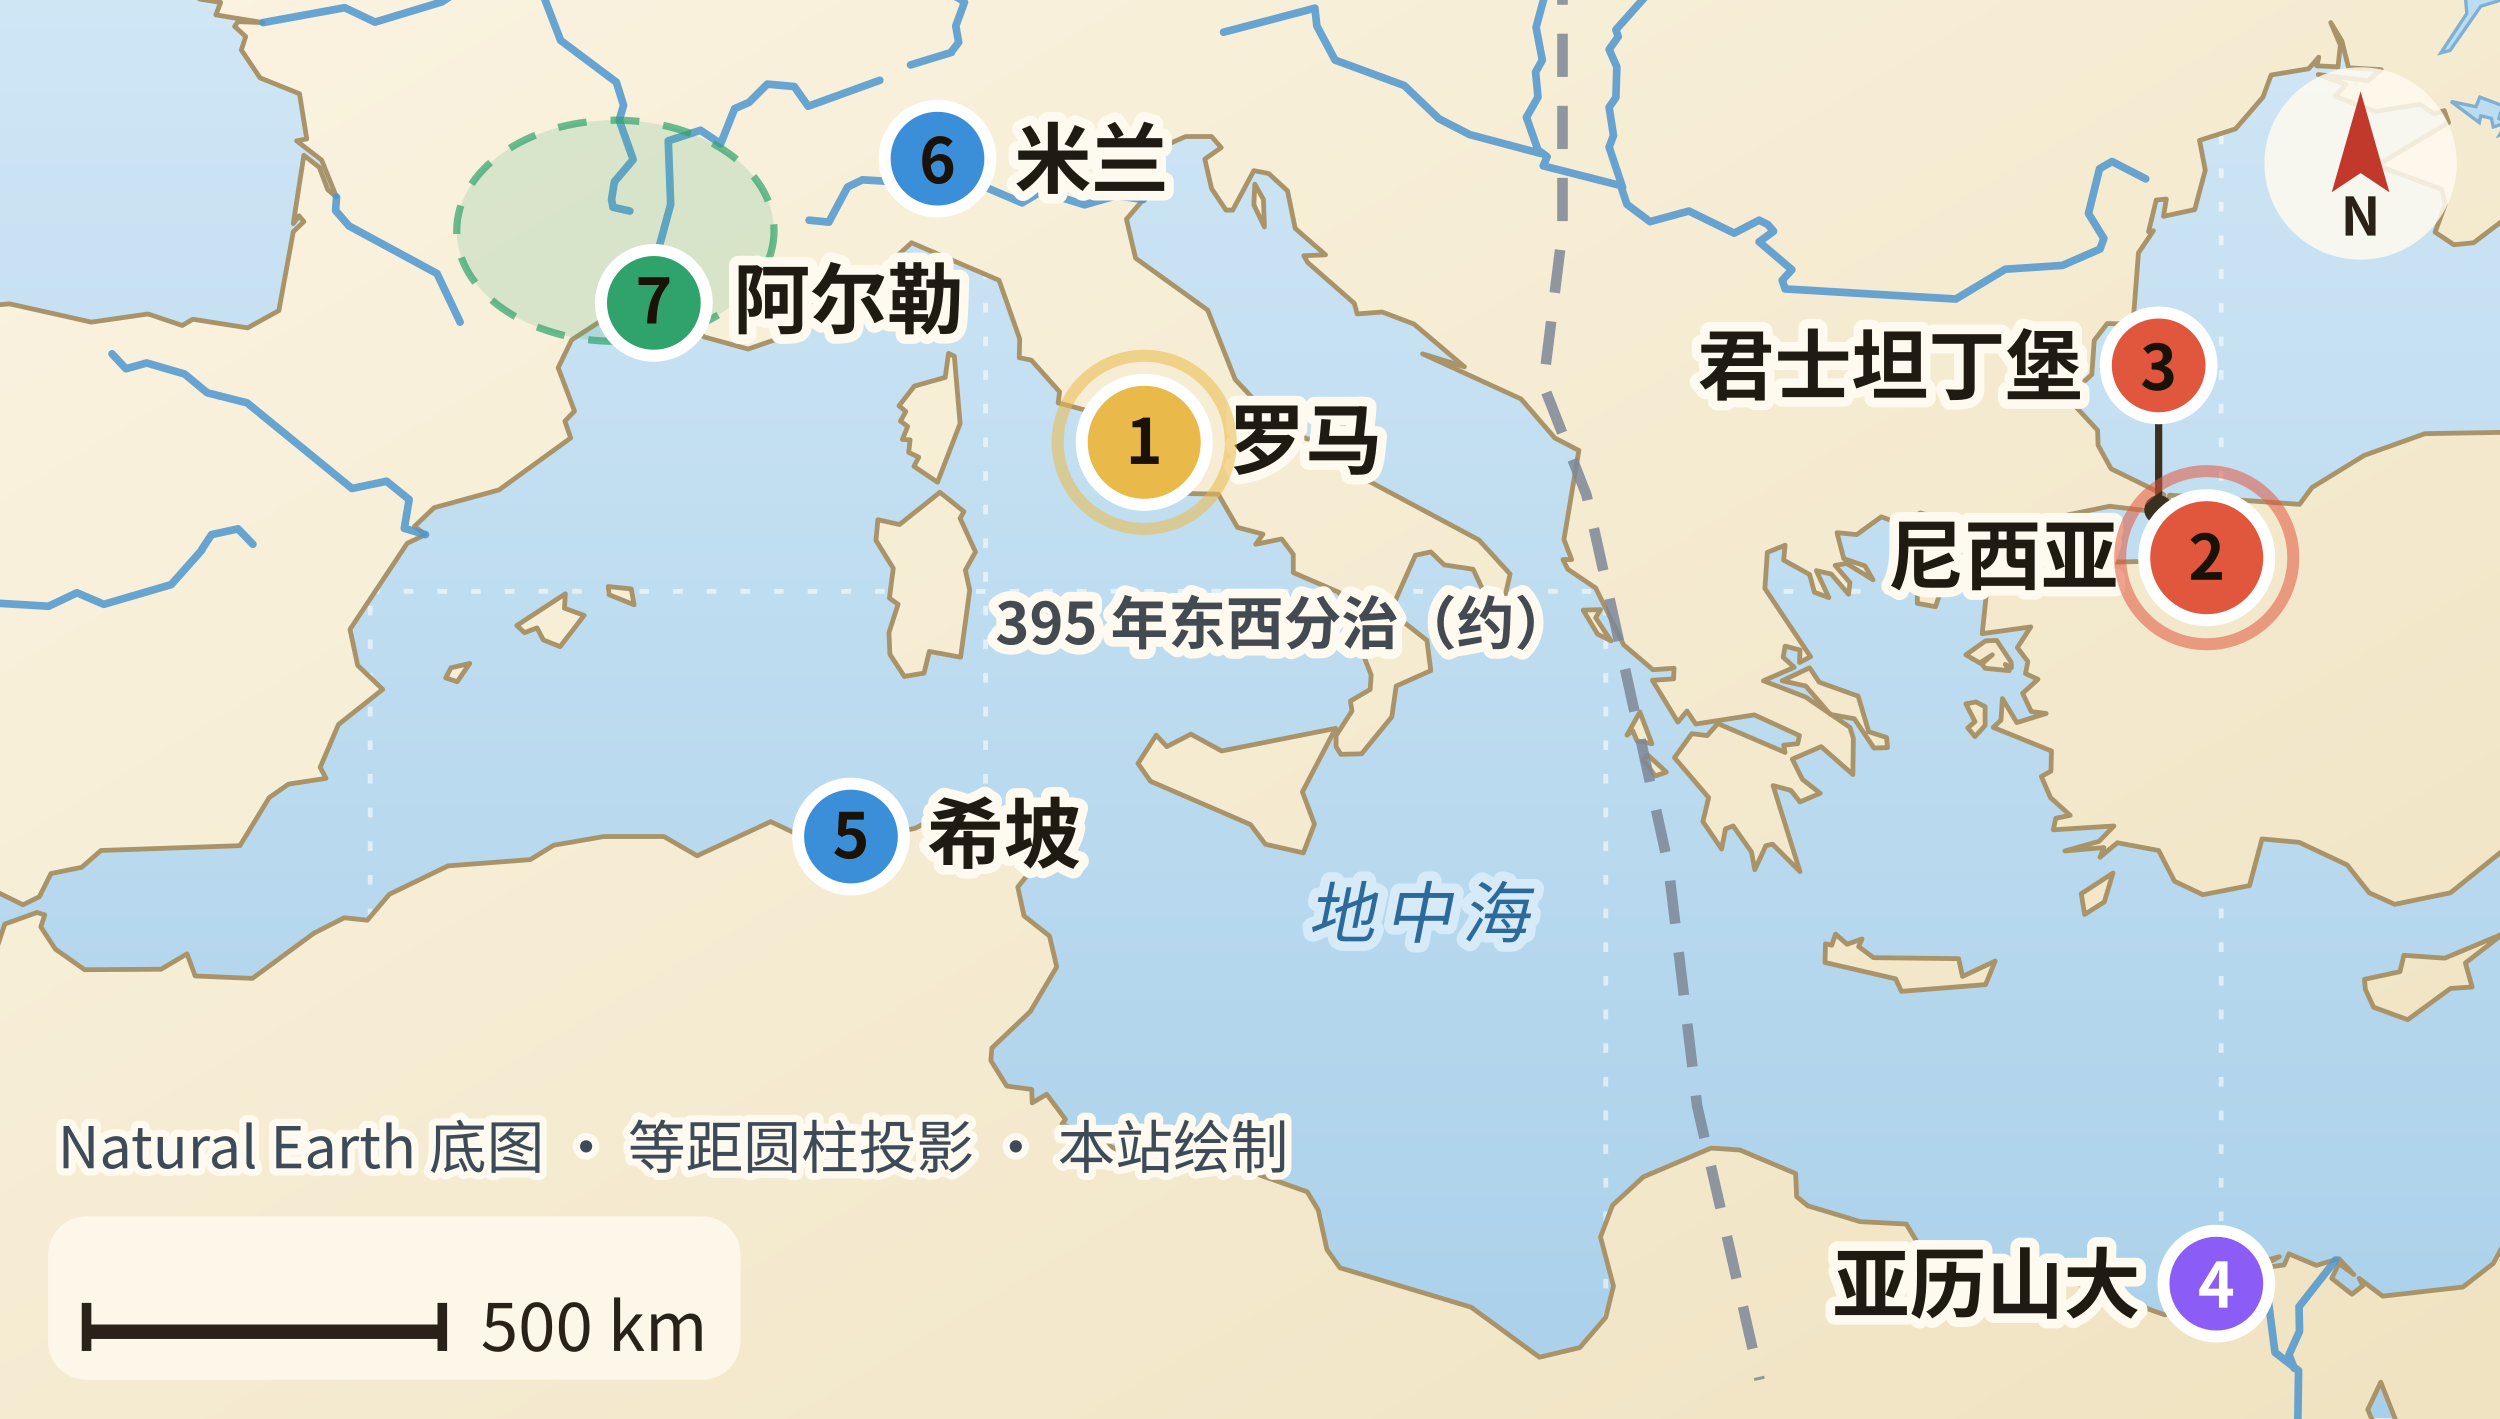
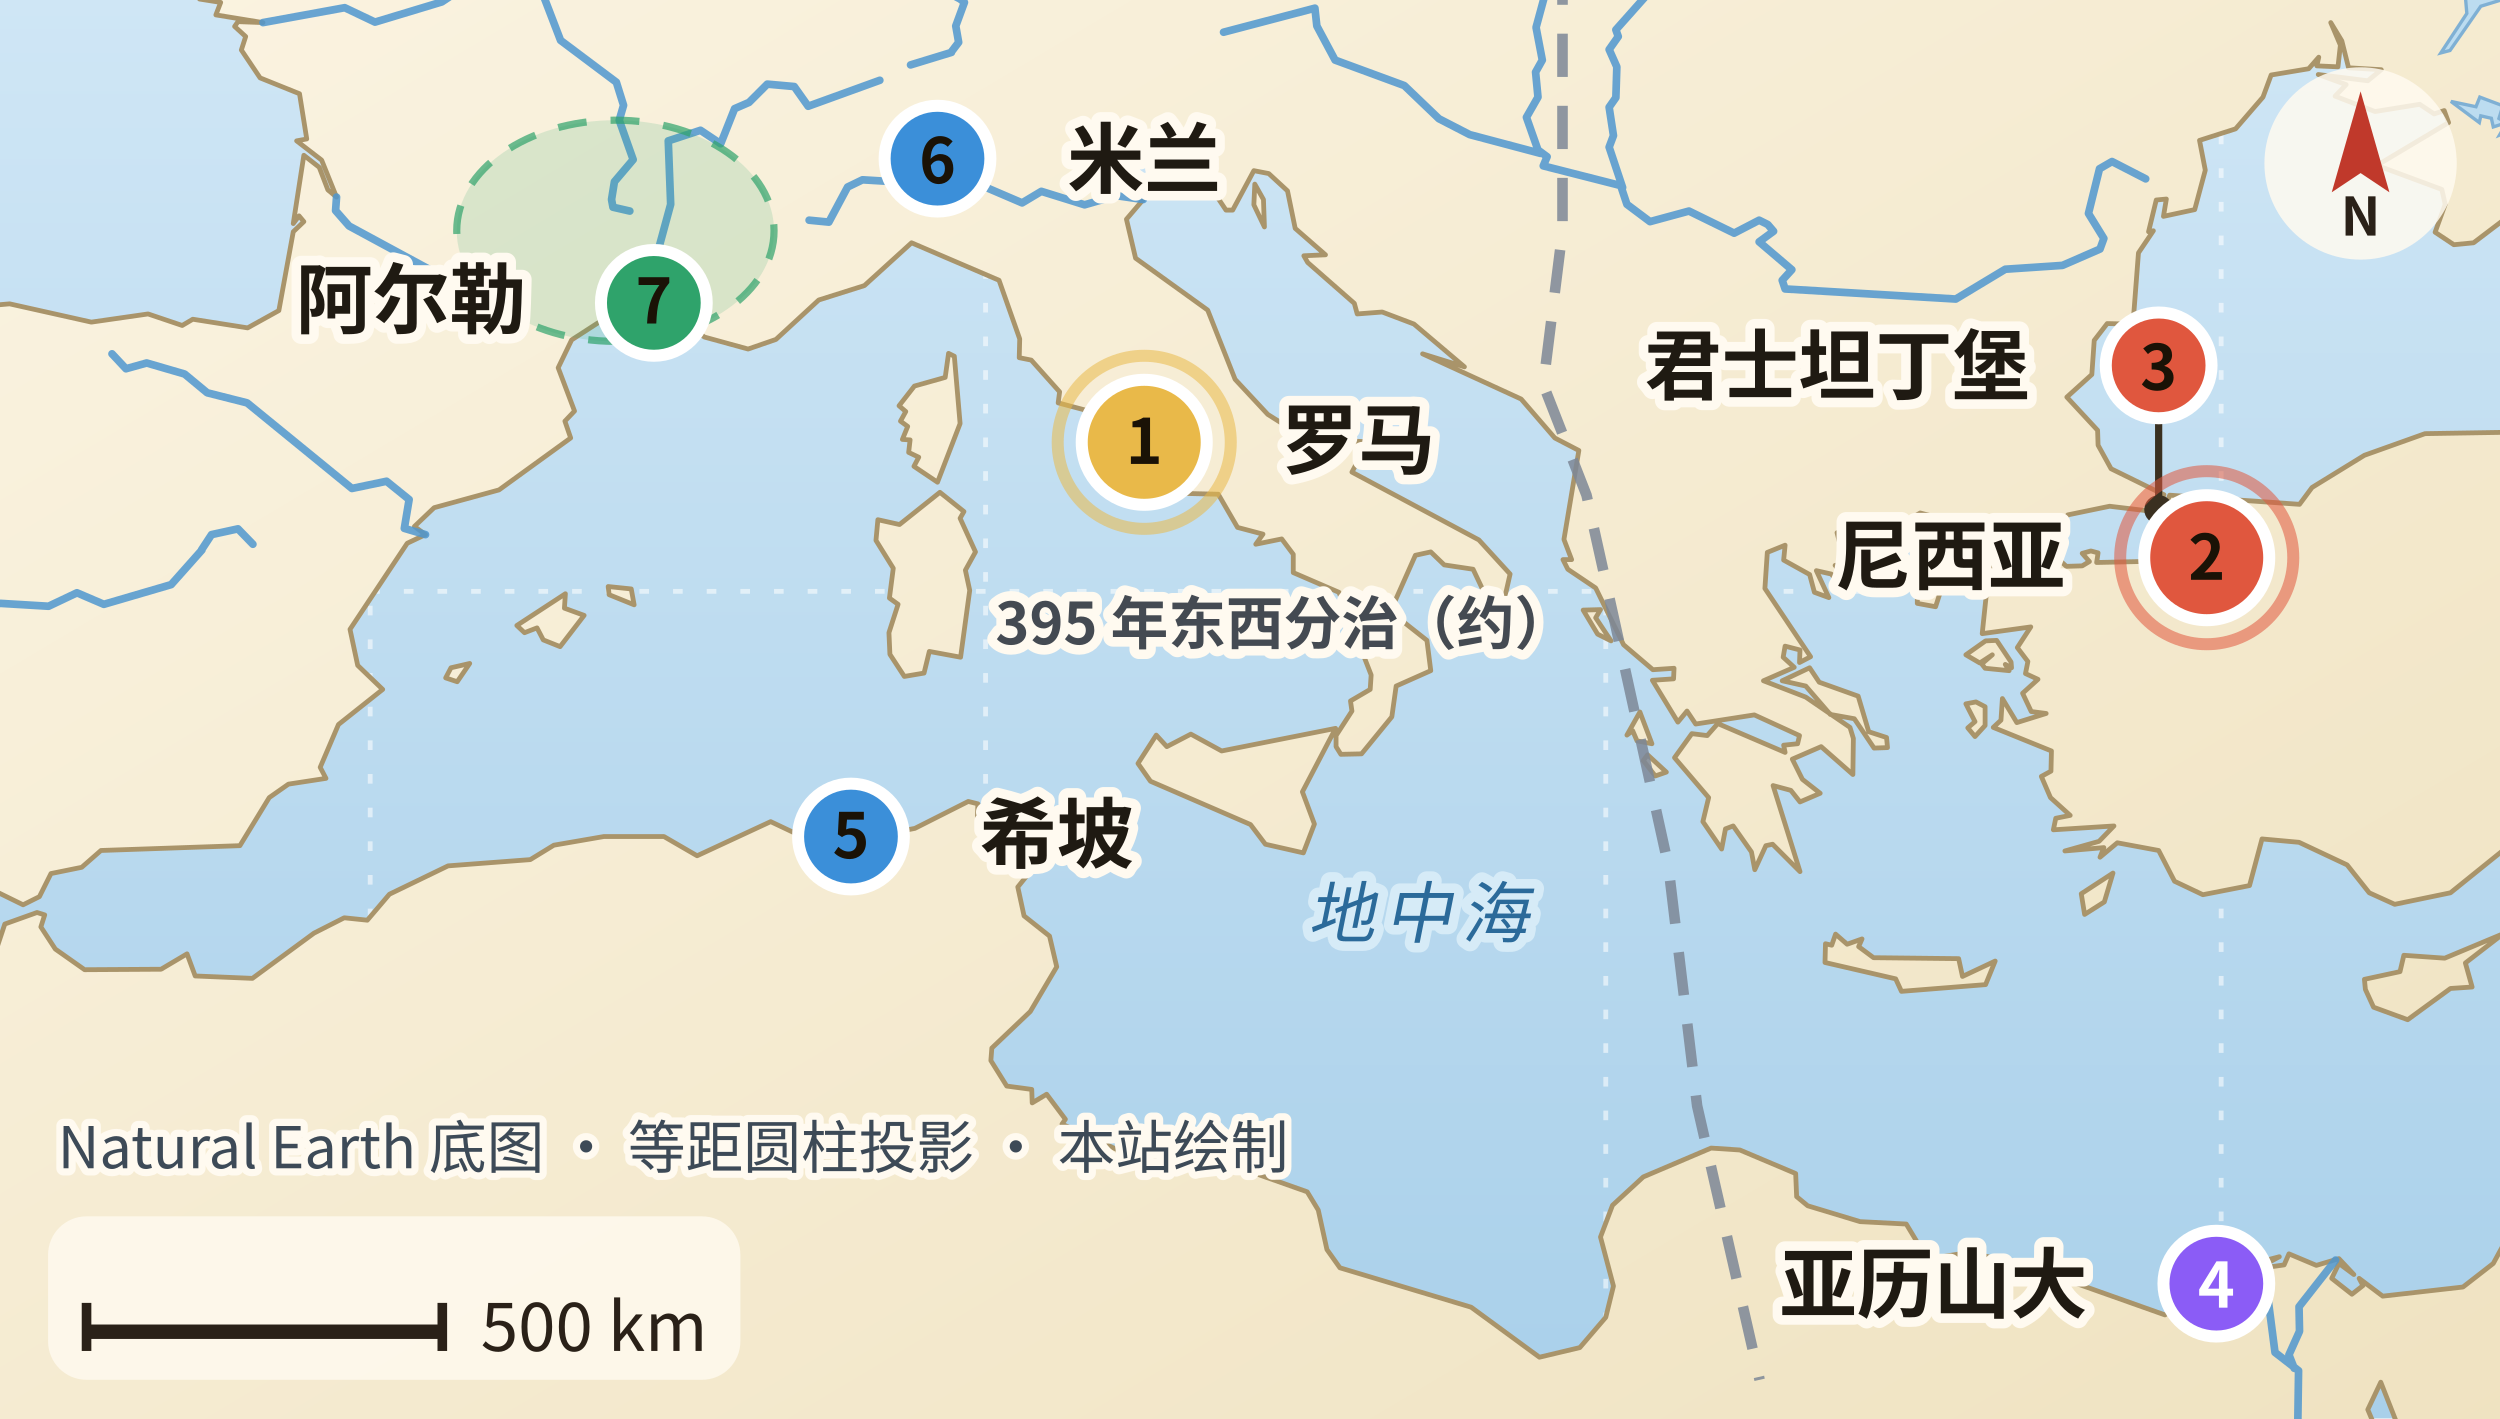
<svg xmlns="http://www.w3.org/2000/svg" viewBox="0 0 520 295" width="520" height="295" font-family="'Noto Sans CJK SC','PingFang SC','Microsoft YaHei','Source Han Sans SC',sans-serif">
  <defs>
    <linearGradient id="sea" x1="0" y1="0" x2="0" y2="1">
      <stop offset="0" stop-color="#cfe6f5" />
      <stop offset="1" stop-color="#a9d0ea" />
    </linearGradient>
    <linearGradient id="ld" x1="0" y1="0" x2="1" y2="1">
      <stop offset="0" stop-color="#fbf4e2" />
      <stop offset="1" stop-color="#efe2c0" />
    </linearGradient>
  </defs>
  <rect width="520" height="295" fill="url(#sea)" />
  <path d="M77,0V295M205,0V295M334,0V295M462,0V295M0,287H520M0,123H520" stroke="#ffffff" stroke-opacity=".55" stroke-width="1" stroke-dasharray="2 5" fill="none" />
  <path d="M384.2,196.4 387.3,195.3 386.6,196.9 389.7,199.2 407.4,199.4 408.2,203.1 415.0,199.9 413.0,204.8 395.5,206.2 394.3,203.6 379.6,200.2 379.7,196.3 381.0,196.6 381.8,194.3 384.2,196.4ZM378.4,141.9 386.5,144.8 388.7,152.2 392.4,153.4 392.6,155.5 389.8,155.6 385.7,149.5 380.7,148.6 375.6,142.7 370.7,141.6 376.4,138.9 378.4,141.9ZM512.8,200.3 514.2,205.3 509.7,205.6 500.8,212.1 493.7,209.5 492.0,205.8 491.8,203.7 499.2,202.1 500.0,198.7 508.5,199.3 520.7,194.2 512.8,200.3ZM117.4,126.5 121.5,128.0 116.5,134.5 113.0,133.1 111.7,130.6 109.1,131.6 107.5,130.1 117.6,123.5 117.4,126.5ZM199.7,107.8 202.9,114.8 200.8,118.6 201.7,122.8 199.8,136.7 193.3,135.5 192.2,140.0 188.1,140.7 185.1,136.1 184.9,131.6 186.8,125.7 185.0,124.4 185.8,118.2 182.2,112.4 182.6,108.1 187.1,109.1 195.5,102.4 200.5,106.4 199.7,107.8ZM198.5,74.1 199.7,88.1 195.0,100.3 190.1,97.0 191.1,95.1 189.0,94.1 189.3,91.5 187.7,91.4 188.8,88.7 187.3,87.6 188.4,85.6 187.0,84.4 190.2,80.3 196.6,78.5 197.3,73.5 198.5,74.1ZM277.8,151.5 270.9,164.7 273.4,171.4 271.1,177.4 263.2,175.6 260.1,171.5 239.3,162.5 236.7,158.8 240.5,152.9 242.7,155.3 247.7,152.7 254.1,156.2 277.8,151.5ZM433.6,190.2 432.9,185.9 439.5,181.6 437.7,187.6 433.6,190.2ZM410.8,153.2 409.3,151.4 410.8,150.1 408.9,146.4 411.0,146.0 412.9,147.0 412.9,150.9 410.8,153.2ZM415.3,133.2 418.3,137.7 418.4,138.9 417.1,138.2 417.9,139.5 412.9,139.0 412.2,138.1 414.4,136.2 411.8,137.9 408.9,136.2 413.0,133.3 415.3,133.2ZM403.8,122.5 402.6,126.2 398.8,125.5 398.8,123.1 403.8,122.5ZM131.9,125.8 126.7,123.7 126.5,122.0 131.3,122.5 131.9,125.8ZM95.1,141.8 92.7,141.0 93.8,138.9 97.7,138.0 95.1,141.8ZM263.0,47.2 260.8,42.6 261.0,38.3 262.8,41.5 263.0,47.2ZM341.1,148.1 343.6,154.7 340.5,154.1 339.6,152.0 338.4,152.9 341.1,148.1ZM346.6,160.6 344.3,161.4 341.8,158.2 342.7,157.0 346.6,160.6ZM335.1,133.3 332.3,131.9 329.3,126.9 332.9,126.8 331.9,128.5 335.1,133.3ZM523.6,311.6 526.1,294.4 523.0,299.1 520.1,311.7 504.7,311.7 495.2,287.5 492.5,293.2 500.3,311.7 -12.8,311.7 -12.8,222.9 -4.5,208.7 1.0,192.2 7.7,189.8 9.3,190.3 8.5,192.8 11.5,197.4 17.6,201.7 33.5,201.6 38.9,198.4 40.6,203.0 52.5,203.5 65.3,194.1 71.6,190.9 76.4,191.4 81.0,186.0 93.2,180.1 110.3,178.8 115.2,175.8 125.6,174.0 138.1,174.0 145.0,178.0 160.3,170.9 166.0,173.6 170.0,172.8 169.5,170.7 172.5,171.3 178.6,174.6 190.3,172.3 201.4,166.7 203.4,167.2 203.3,170.0 203.8,168.1 208.0,168.9 209.2,175.8 210.7,176.7 217.6,171.3 219.0,171.1 219.9,174.3 211.7,184.5 213.0,190.5 218.3,194.7 219.8,201.1 214.3,210.4 206.3,218.0 206.1,220.6 209.4,225.9 214.6,226.6 214.7,229.4 217.7,227.6 221.6,232.8 220.9,233.8 234.7,240.2 240.8,241.2 247.6,239.3 271.9,247.9 274.2,251.7 276.0,259.9 278.7,263.7 306.0,271.9 320.2,282.3 328.6,280.3 334.0,274.0 335.6,267.5 332.9,257.3 335.4,250.7 341.8,244.8 355.9,238.8 361.9,239.2 373.5,244.1 373.7,248.9 376.0,250.8 386.9,254.1 396.5,254.6 400.9,261.9 409.5,260.5 420.7,263.0 450.3,273.5 461.3,267.0 465.1,266.5 467.3,263.2 474.1,261.4 469.5,263.9 475.1,263.1 476.1,260.8 481.8,263.2 486.5,261.8 489.6,265.1 486.5,262.8 485.0,265.9 489.2,269.2 491.5,267.4 490.7,265.9 495.6,269.6 512.3,267.7 518.6,262.8 522.3,256.0 532.8,223.8 532.8,311.7 523.6,311.6ZM532.8,179.0 522.6,175.3 509.7,185.7 498.1,188.1 492.8,185.7 488.2,179.9 478.2,175.2 470.5,174.5 467.9,184.2 458.2,186.1 452.3,183.3 449.0,176.9 440.4,175.3 436.8,178.3 437.6,176.3 429.5,177.0 436.6,175.0 439.7,171.8 427.1,172.6 427.6,170.2 430.6,169.6 426.5,165.9 424.6,161.5 426.6,160.4 426.7,156.2 414.6,151.3 416.2,149.8 416.5,145.3 419.5,150.3 425.6,148.4 422.5,148.0 420.7,144.2 423.9,141.3 421.3,140.1 421.8,137.6 419.6,134.7 422.4,130.4 412.3,131.8 413.2,123.2 420.3,116.5 427.4,115.6 429.8,117.8 433.1,117.7 434.6,116.8 433.1,115.1 434.9,114.6 436.4,115.0 436.1,117.0 449.5,116.7 446.7,114.3 460.2,110.9 450.8,107.7 450.0,106.5 451.3,103.0 478.3,104.9 480.9,101.4 491.8,94.7 504.4,90.2 528.4,89.8 529.1,93.6 532.8,95.9 532.8,179.0ZM532.8,17.4 529.7,21.3 526.6,22.9 530.0,20.0 529.4,17.4 524.5,21.5 524.4,23.4 526.7,29.5 532.8,35.9 532.8,39.3 527.5,44.3 522.8,44.2 514.5,50.5 510.4,50.9 506.5,48.3 508.6,42.5 507.9,39.4 494.4,34.4 509.3,25.5 508.4,23.0 506.3,23.7 503.3,21.7 494.0,23.2 485.7,20.0 488.0,17.6 482.2,15.5 492.5,16.8 495.3,14.5 488.5,14.1 487.1,8.5 484.8,4.7 486.8,9.4 486.3,13.9 481.9,13.7 482.3,11.9 480.2,14.3 472.4,15.6 470.7,20.2 465.0,26.8 457.5,29.2 458.7,35.4 456.5,43.6 450.0,45.0 450.6,41.4 448.5,41.6 446.9,48.2 447.9,48.0 444.8,52.6 443.8,65.6 442.5,67.4 438.3,67.3 435.6,70.8 435.1,77.9 429.9,82.6 436.3,89.5 436.4,92.6 439.1,97.5 450.1,102.9 448.8,106.5 438.8,105.3 430.1,107.1 427.0,111.8 420.8,114.9 413.5,121.8 414.1,117.9 421.0,112.8 412.2,113.0 409.0,109.2 399.4,106.7 395.4,109.0 391.3,107.5 386.2,111.2 382.1,110.8 383.5,116.2 387.9,117.7 389.6,120.6 384.1,117.2 381.7,117.6 384.8,121.2 384.5,123.6 380.9,119.4 377.8,118.7 380.4,124.3 377.4,123.2 376.4,119.5 371.0,116.5 371.3,113.4 367.6,114.9 367.1,122.4 376.6,136.6 374.3,137.8 374.4,135.2 371.3,134.4 370.9,136.7 373.2,138.8 366.8,141.6 375.6,145.0 384.8,151.3 385.5,153.6 385.4,161.1 378.8,155.3 372.8,157.9 374.9,162.1 378.6,165.0 374.4,166.8 372.5,164.4 368.8,163.4 374.4,181.3 368.7,175.6 367.3,175.9 365.0,180.9 364.3,177.2 360.5,171.8 358.9,172.4 358.1,176.6 354.2,170.9 355.4,165.9 348.3,157.6 351.9,152.6 355.1,153.0 357.3,150.5 371.3,156.5 371.0,155.0 373.9,154.7 374.3,153.0 364.9,148.7 352.7,150.6 350.9,147.9 349.0,150.2 343.7,141.5 348.1,141.2 348.2,139.0 343.8,139.3 337.7,134.1 331.9,122.3 326.1,118.4 325.1,116.4 326.9,116.4 325.3,112.2 328.4,93.7 323.4,91.1 316.4,83.0 295.9,73.6 304.6,76.3 294.1,67.4 287.5,64.9 282.3,65.3 281.7,63.1 272.0,54.6 271.2,53.2 275.7,53.0 269.4,47.5 267.8,39.7 263.9,36.1 260.8,35.5 256.4,43.7 255.0,43.7 252.0,39.2 250.6,33.1 254.0,30.7 252.0,28.4 246.6,28.4 234.6,33.7 234.0,37.1 237.8,41.5 234.3,45.6 236.2,53.7 251.2,64.5 256.9,78.9 263.7,86.2 271.8,91.3 284.6,91.9 281.2,98.2 307.6,112.3 314.1,119.4 312.6,126.0 309.1,124.1 306.4,118.4 300.4,117.5 297.6,114.8 294.4,115.5 289.2,127.2 296.8,133.2 297.6,139.5 290.4,142.7 289.5,149.1 283.2,156.8 278.9,156.9 277.9,155.3 277.9,153.0 281.2,147.9 280.9,145.8 285.0,143.4 285.2,140.4 278.5,123.2 269.0,119.1 269.0,115.3 266.6,112.1 261.2,113.2 262.7,111.1 257.4,109.7 253.4,102.8 245.1,102.6 239.2,98.9 226.5,85.5 220.1,83.8 220.4,81.5 214.5,74.9 212.0,74.4 212.1,70.5 207.8,58.3 189.6,50.5 179.8,59.4 170.3,62.4 161.4,70.6 155.6,72.6 146.5,70.1 142.0,66.5 137.5,67.7 129.1,64.1 118.9,70.7 116.1,76.5 119.5,85.5 117.5,87.6 118.7,91.1 103.8,101.9 90.3,105.6 86.2,109.5 88.5,111.2 84.7,113.0 72.8,130.9 74.4,138.4 79.6,143.4 70.4,150.7 66.6,159.6 67.8,161.9 60.0,163.1 56.0,165.9 49.9,175.9 21.0,176.9 17.0,180.4 10.6,181.7 8.2,186.5 4.8,188.2 -0.5,185.6 -4.9,178.2 -5.3,176.7 -2.8,173.7 -5.1,175.0 -11.4,169.1 -11.1,167.7 -12.8,169.0 -12.8,64.5 2.0,63.2 19.0,67.0 30.8,65.3 37.9,67.7 40.1,66.4 51.5,68.2 58.0,64.6 61.0,48.2 63.2,46.1 62.2,44.9 61.0,46.5 63.2,32.3 66.4,34.8 68.2,39.5 70.0,41.0 66.9,33.3 61.7,29.3 63.8,28.9 62.3,19.5 54.1,16.2 50.2,10.4 51.1,7.6 48.8,5.5 49.5,4.5 54.7,4.7 44.9,3.1 45.9,0.5 41.5,-0.2 41.3,-2.1 21.7,-5.3 17.0,-8.9 21.4,-11.0 18.3,-13.0 22.6,-13.2 16.4,-14.2 16.2,-16.4 532.8,-16.4 532.8,17.4Z" fill="url(#ld)" stroke="#a9946a" stroke-width="1" stroke-linejoin="round" fill-rule="evenodd" />
  <path d="M532.1,36.5 527.2,34.8 526.4,30.7 521.9,27.3 519.9,28.1 521.4,25.5 518.6,26.4 518.2,24.6 516.0,24.1 515.7,25.5 509.8,21.1 515.0,22.2 515.8,20.2 520.6,22.0 519.7,24.9 522.8,21.9 524.4,27.2 532.1,36.5ZM529.9,0.8 525.9,1.5 521.2,-0.3 516.0,1.3 509.6,10.5 507.7,11.0 513.1,2.8 512.8,-0.7 526.4,-1.4 528.1,-5.6 529.9,0.8Z" fill="#bcdcf0" stroke="#7fb0d4" stroke-width=".7" />
  <path d="M531.8,265.4 532.8,259.7M194.2,-2.8 191.1,-2.6M194.9,-2.8 199.7,-0.2M155.8,21.3 159.6,17.5 165.2,18.0M0.1,125.5 10.1,126.1M41.9,114.4 44.0,111.2M477.2,284.6 476.1,281.8 478.3,276.9 478.2,271.8 485.8,262.1M298.0,-9.2 305.1,-4.4 322.3,-4.6 319.5,5.7 320.8,12.5 319.4,15.0 319.9,20.2 317.5,24.4 319.9,31.2 321.8,32.6 321.0,34.5 337.1,38.6 338.4,42.5 343.2,46.1 351.3,43.9 360.7,48.5 365.9,45.8 367.7,46.7 368.9,48.1 365.9,50.3 372.7,56.1 370.7,58.3 371.3,60.1 406.8,62.2 417.1,56.0 429.0,55.2 436.8,51.8 437.6,49.6 434.4,44.4 436.7,35.1 439.3,33.6 446.3,37.2M182.6,-9.0 188.7,-7.2 209.8,-16.4M298.0,-9.2 288.7,-11.7 285.2,-14.4 276.1,-15.0 273.0,-12.0 266.1,-11.4 253.6,-16.4M254.5,6.7 273.5,1.7 273.9,5.4 277.7,12.5 292.1,17.8 299.3,24.7 305.7,28.0 320.4,31.9M23.3,73.6 26.2,76.7 30.5,75.5 38.4,77.8 43.1,81.7 51.4,83.8 73.2,101.6 80.4,100.1 85.1,103.9 84.1,109.9 88.5,111.2M531.9,265.4 531.6,266.9M473.0,311.7 473.8,306.9 477.9,298.9 478.1,285.1M168.3,45.8 172.4,46.2 176.3,38.9 179.4,37.4 184.4,37.7 188.0,40.1 204.9,38.9 212.6,42.2 216.6,39.8 225.6,42.6 232.2,40.7 237.8,41.5M189.4,13.5 197.9,10.9M197.8,10.9 199.4,8.8 198.8,5.4 200.6,0.5 199.7,-0.2M191.1,-2.6 174.2,-1.7 174.4,-9.3 177.0,-16.4M136.3,62.2 134.0,63.2 133.7,66.5M155.8,21.3 152.8,22.6 149.9,29.9 145.7,27.1 139.0,29.3 139.5,42.5 137.0,51.7 139.2,57.2 136.3,62.1 138.5,67.2M183.0,16.7 168.1,22.1 165.2,18.0M478.1,285.1 473.2,281.3 471.8,270.5 467.3,263.2M137.5,-1.3 133.6,-9.5 126.8,-16.4M121.6,-16.4 114.5,-14.5 111.3,-16.4M0.1,125.5 -12.8,127.6M42.0,114.4 35.6,121.6 21.6,125.7 16.0,123.3 10.1,126.1M52.6,113.2 49.5,110.0 44.0,111.2M336.1,20.3 334.7,22.3 335.6,28.2 334.7,30.6 337.5,39.0M351.1,-8.6 349.0,-8.3 336.1,6.2 336.6,7.6 334.7,10.3 336.3,13.9 336.1,20.3M388.5,-13.5 389.5,-12.0 387.4,-7.5 385.2,-7.1 374.2,-10.7 364.9,-9.8 362.3,-15.0 351.0,-8.6M95.7,67.0 90.9,56.9 72.6,47.0 69.8,43.8 70.0,41.0M116.6,8.4 112.8,-1.5 102.3,-6.5 91.9,0.4 78.0,4.6 71.7,1.6 54.7,4.7M116.6,8.4 128.2,17.1 129.7,21.9 128.8,25.0 131.7,33.2 127.8,37.8 127.2,41.5 127.5,43.1 131.0,43.9" fill="none" stroke="#4f97cf" stroke-width="1.6" stroke-linejoin="round" stroke-linecap="round" opacity=".85" />
  <ellipse cx="128" cy="48" rx="33" ry="23" fill="#2fa36b" fill-opacity=".16" stroke="#2fa36b" stroke-opacity=".7" stroke-width="1.5" stroke-dasharray="6 5" />
  <path d="M325,-8 325,48 321,80 330,103 336,130 347,180 353,230 366,287" fill="none" stroke="#7c8796" stroke-width="2.2" stroke-dasharray="9 6" opacity=".85" />
  <path d="M449,106L449,76" stroke="#3a3020" stroke-width="1.5" />
  <circle cx="449" cy="106" r="3" fill="#3a3020" />
-   <text x="255.5" y="97.3" text-anchor="start" font-size="16" font-weight="800" fill="#1f1a12" paint-order="stroke" stroke="#fffaf0" stroke-width="4" stroke-linejoin="round">罗马</text>
-   <text x="440.6" y="121.4" text-anchor="end" font-size="16" font-weight="800" fill="#1f1a12" paint-order="stroke" stroke="#fffaf0" stroke-width="4" stroke-linejoin="round">尼西亚</text>
-   <text x="433.1" y="81.9" text-anchor="end" font-size="16" font-weight="600" fill="#1f1a12" paint-order="stroke" stroke="#fffaf0" stroke-width="4" stroke-linejoin="round">君士坦丁堡</text>
-   <text x="445.2" y="272.9" text-anchor="end" font-size="16" font-weight="600" fill="#1f1a12" paint-order="stroke" stroke="#fffaf0" stroke-width="4" stroke-linejoin="round">亚历山大</text>
-   <text x="192.8" y="179.3" text-anchor="start" font-size="16" font-weight="600" fill="#1f1a12" paint-order="stroke" stroke="#fffaf0" stroke-width="4" stroke-linejoin="round">希坡</text>
-   <text x="211.0" y="38.9" text-anchor="start" font-size="16" font-weight="600" fill="#1f1a12" paint-order="stroke" stroke="#fffaf0" stroke-width="4" stroke-linejoin="round">米兰</text>
-   <text x="152.5" y="68.1" text-anchor="start" font-size="16" font-weight="600" fill="#1f1a12" paint-order="stroke" stroke="#fffaf0" stroke-width="4" stroke-linejoin="round">阿尔勒</text>
+   <text x="266.5" y="97.3" text-anchor="start" font-size="16" font-weight="800" fill="#1f1a12" paint-order="stroke" stroke="#fffaf0" stroke-width="4" stroke-linejoin="round">罗马</text>
+   <text x="429.6" y="121.4" text-anchor="end" font-size="16" font-weight="800" fill="#1f1a12" paint-order="stroke" stroke="#fffaf0" stroke-width="4" stroke-linejoin="round">尼西亚</text>
+   <text x="422.1" y="81.9" text-anchor="end" font-size="16" font-weight="600" fill="#1f1a12" paint-order="stroke" stroke="#fffaf0" stroke-width="4" stroke-linejoin="round">君士坦丁堡</text>
+   <text x="434.2" y="272.9" text-anchor="end" font-size="16" font-weight="600" fill="#1f1a12" paint-order="stroke" stroke="#fffaf0" stroke-width="4" stroke-linejoin="round">亚历山大</text>
+   <text x="203.8" y="179.3" text-anchor="start" font-size="16" font-weight="600" fill="#1f1a12" paint-order="stroke" stroke="#fffaf0" stroke-width="4" stroke-linejoin="round">希坡</text>
+   <text x="222.0" y="38.9" text-anchor="start" font-size="16" font-weight="600" fill="#1f1a12" paint-order="stroke" stroke="#fffaf0" stroke-width="4" stroke-linejoin="round">米兰</text>
+   <text x="109.5" y="68.1" text-anchor="end" font-size="16" font-weight="600" fill="#1f1a12" paint-order="stroke" stroke="#fffaf0" stroke-width="4" stroke-linejoin="round">阿尔勒</text>
  <text x="295" y="195" text-anchor="middle" font-size="14" font-style="italic" fill="#2b6a9a" letter-spacing="2" paint-order="stroke" stroke="#d6ebf7" stroke-width="4" stroke-linejoin="round">地中海</text>
  <text x="327" y="134" text-anchor="end" font-size="12" font-weight="700" fill="#444a52" paint-order="stroke" stroke="#fffaf0" stroke-width="4" stroke-linejoin="round">395 年东西分治（约）</text>
  <circle cx="238" cy="92" r="18" fill="none" stroke="#e9b949" stroke-width="2.5" opacity=".55" />
  <circle cx="238" cy="92" r="13" fill="#e9b949" stroke="#ffffff" stroke-width="2.5" />
  <text x="238" y="96.5" text-anchor="middle" font-size="13" font-weight="800" fill="#1a1206">1</text>
  <circle cx="459" cy="116" r="18" fill="none" stroke="#e0573e" stroke-width="2.5" opacity=".55" />
  <circle cx="459" cy="116" r="13" fill="#e0573e" stroke="#ffffff" stroke-width="2.5" />
  <text x="459" y="120.6" text-anchor="middle" font-size="13" font-weight="800" fill="#1a1206">2</text>
  <circle cx="449" cy="76" r="11" fill="#e0573e" stroke="#ffffff" stroke-width="2.5" />
  <text x="449" y="81.1" text-anchor="middle" font-size="13" font-weight="800" fill="#1a1206">3</text>
  <circle cx="461" cy="267" r="11" fill="#8b5cf6" stroke="#ffffff" stroke-width="2.5" />
  <text x="461" y="272.0" text-anchor="middle" font-size="13" font-weight="800" fill="#ffffff">4</text>
  <circle cx="177" cy="174" r="11" fill="#3b8fd9" stroke="#ffffff" stroke-width="2.5" />
  <text x="177" y="178.5" text-anchor="middle" font-size="13" font-weight="800" fill="#1a1206">5</text>
  <circle cx="195" cy="33" r="11" fill="#3b8fd9" stroke="#ffffff" stroke-width="2.5" />
  <text x="195" y="38.1" text-anchor="middle" font-size="13" font-weight="800" fill="#1a1206">6</text>
  <circle cx="136" cy="63" r="11" fill="#2fa36b" stroke="#ffffff" stroke-width="2.5" />
  <text x="136" y="67.3" text-anchor="middle" font-size="13" font-weight="800" fill="#1a1206">7</text>
  <g transform="translate(18,277)">
    <rect x="-8" y="-24" width="144" height="34" rx="8" fill="#fffaf0" opacity=".8" />
    <path d="M0,0H74" stroke="#2a2118" stroke-width="3" />
    <path d="M0,-6V4M74,-6V4" stroke="#2a2118" stroke-width="2" />
    <text x="82" y="4" font-size="14" fill="#2a2118">500 km</text>
  </g>
  <g transform="translate(491,34)">
    <circle r="20" fill="#fffaf0" opacity=".85" />
    <path d="M0,-15L6,6L0,2L-6,6z" fill="#c0392b" />
    <text y="15" text-anchor="middle" font-size="11" font-weight="800" fill="#2a2118">N</text>
  </g>
  <text x="12" y="243" text-anchor="start" font-size="12" fill="#3d4a57" paint-order="stroke" stroke="#fffaf0" stroke-width="3" stroke-linejoin="round">Natural Earth 底图 · 等距圆柱投影 · 本站绘制</text>
</svg>
